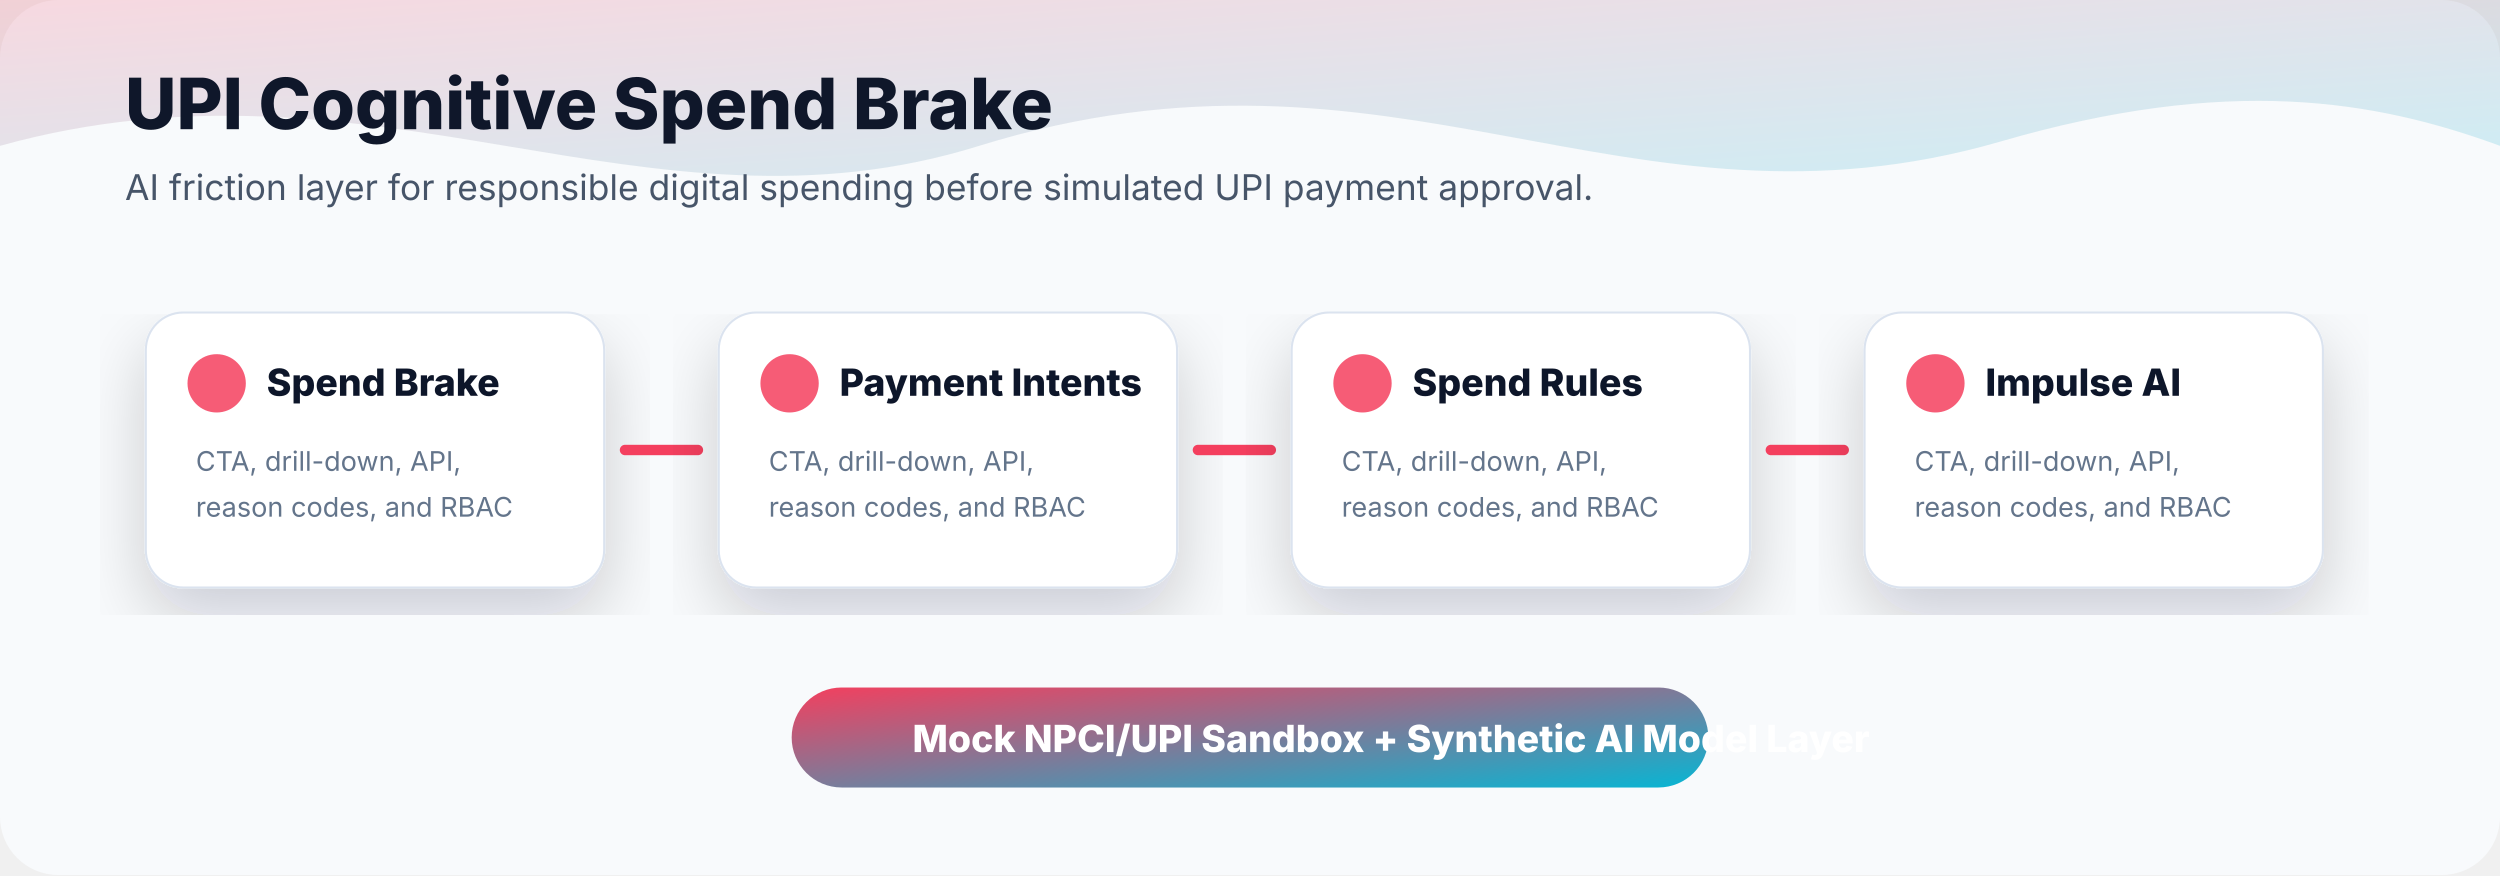
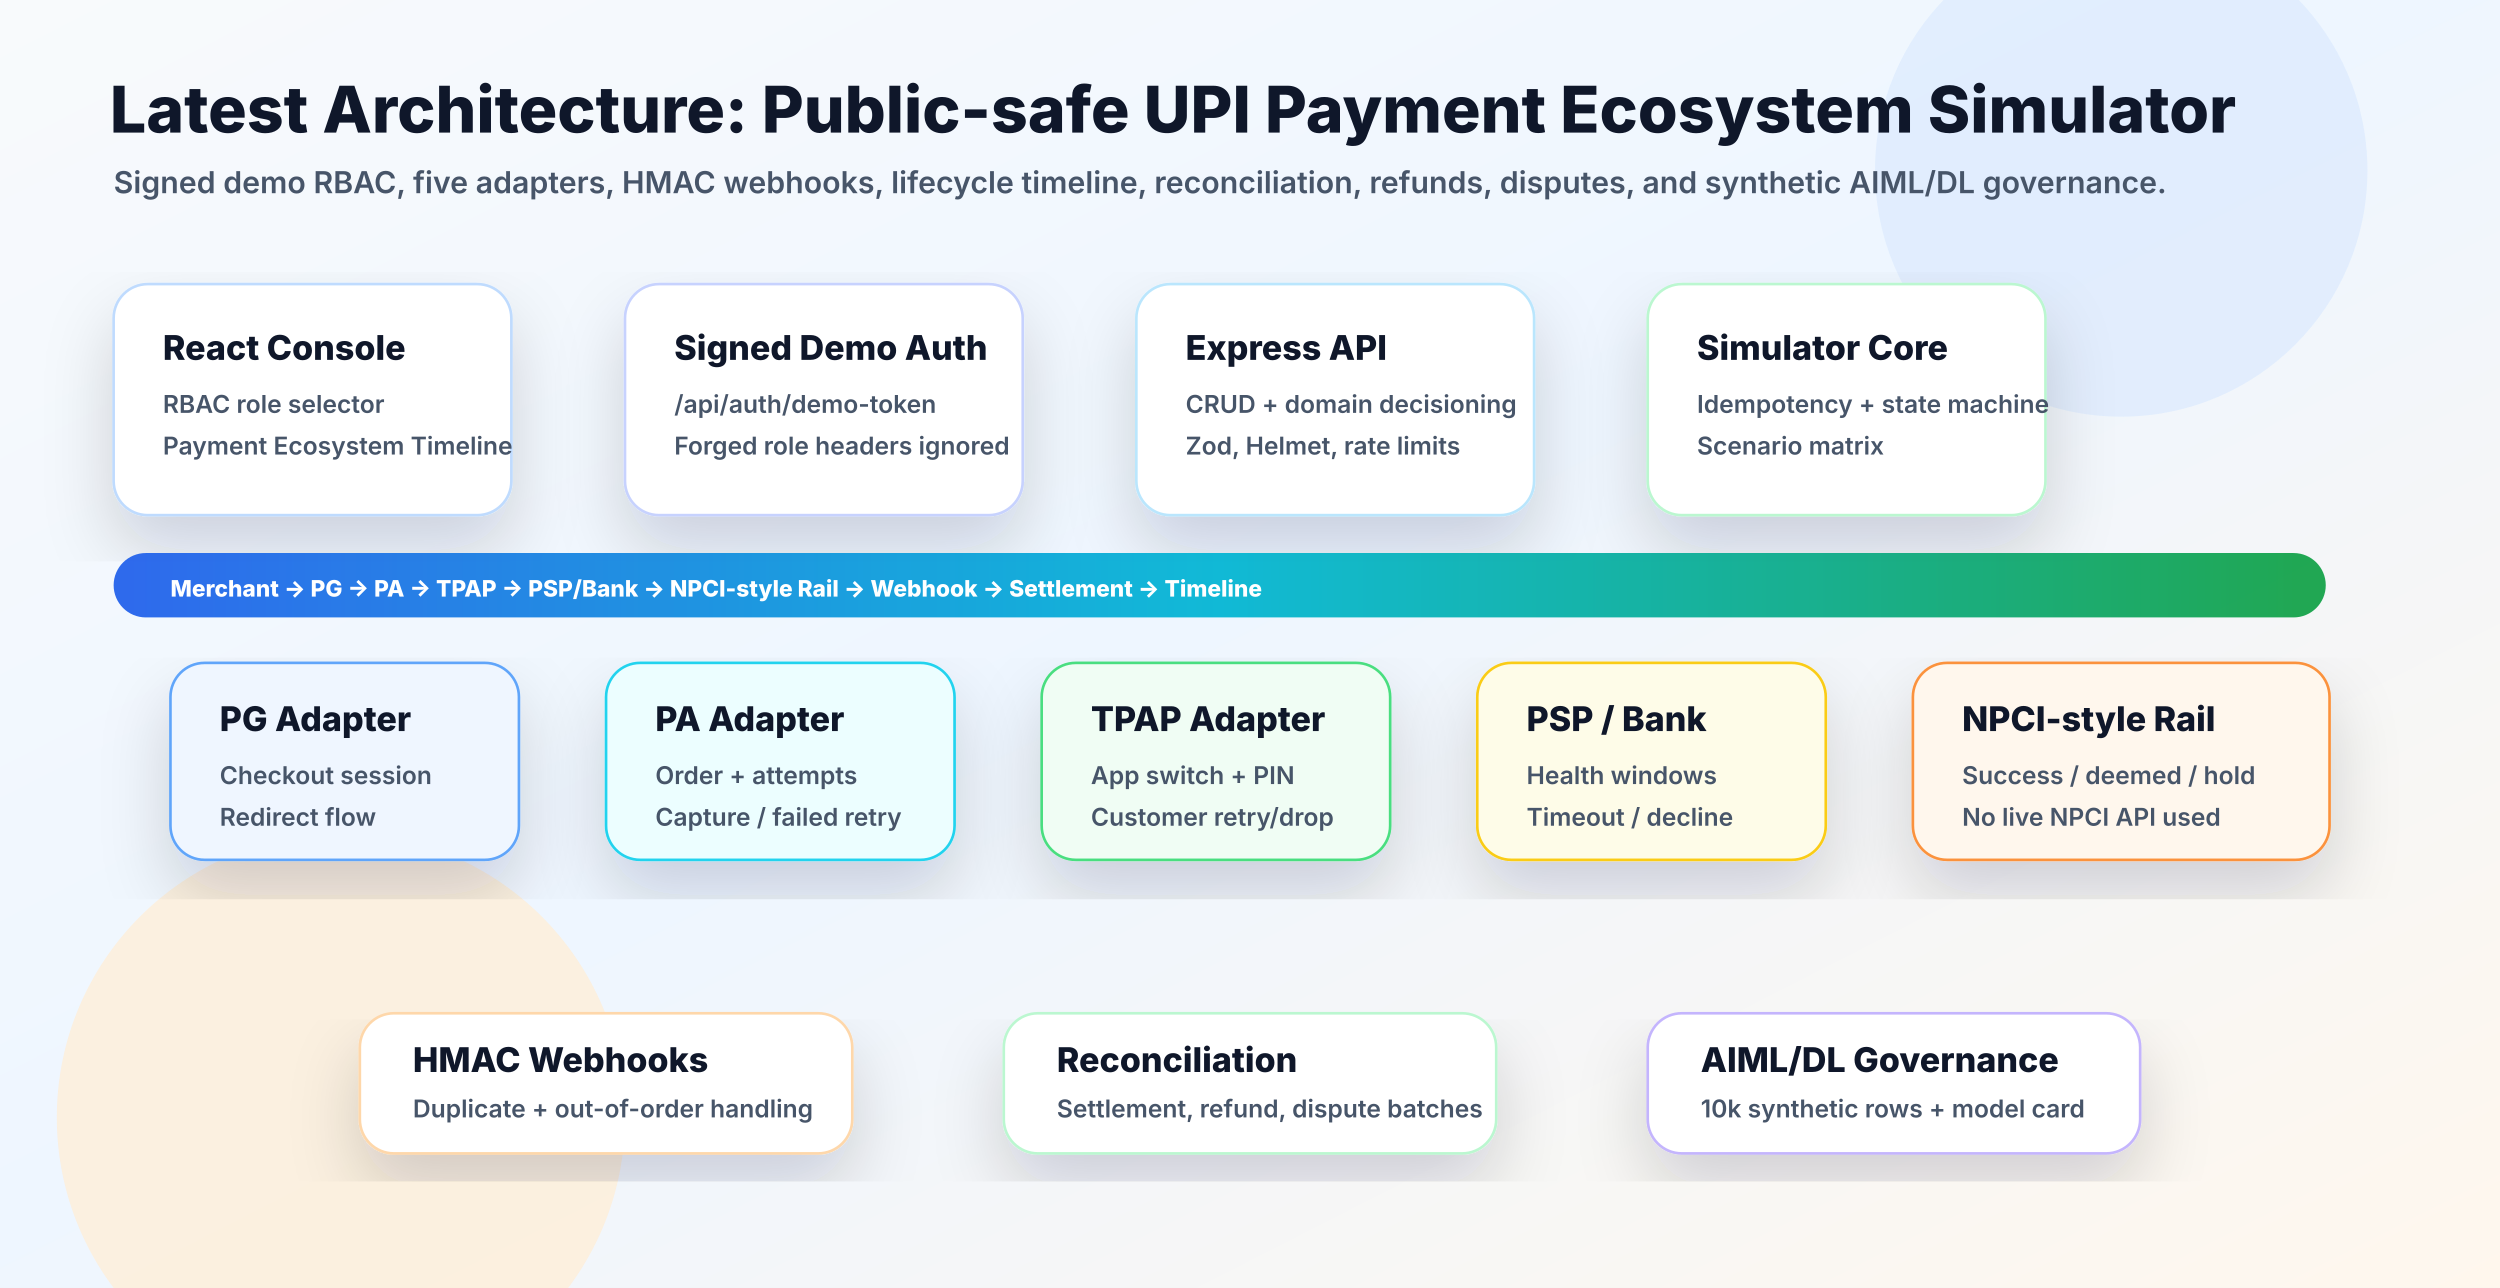
- <svg xmlns="http://www.w3.org/2000/svg" width="1200" height="420" viewBox="0 0 1200 420" role="img" aria-label="UPI Cognitive Spend Brake unique system map">
+ <svg xmlns="http://www.w3.org/2000/svg" viewBox="0 0 1320 680" role="img" aria-label="Latest UPI payment ecosystem simulator architecture map">
  <defs>
-     <linearGradient id="g" x1="0" y1="0" x2="1" y2="1">
-       <stop offset="0%" stop-color="#f43f5e" />
-       <stop offset="100%" stop-color="#06b6d4" />
+     <linearGradient id="bg" x1="0" y1="0" x2="1" y2="1">
+       <stop offset="0" stop-color="#f8fafc" />
+       <stop offset="0.48" stop-color="#eef6ff" />
+       <stop offset="1" stop-color="#fff7ed" />
    </linearGradient>
-     <filter id="shadow">
-       <feDropShadow dx="0" dy="14" stdDeviation="16" flood-color="#0f172a" flood-opacity=".18" />
+     <linearGradient id="rail" x1="0" y1="0" x2="1" y2="0">
+       <stop offset="0" stop-color="#2563eb" />
+       <stop offset="0.5" stop-color="#06b6d4" />
+       <stop offset="1" stop-color="#16a34a" />
+     </linearGradient>
+     <filter id="shadow" x="-20%" y="-20%" width="140%" height="140%">
+       <feDropShadow dx="0" dy="18" stdDeviation="18" flood-color="#0f172a" flood-opacity="0.16" />
    </filter>
+     <style>
+       .title{font:800 34px Inter,Segoe UI,Arial,sans-serif;fill:#0f172a}
+       .sub{font:600 16px Inter,Segoe UI,Arial,sans-serif;fill:#475569}
+       .box{rx:18;filter:url(#shadow);stroke-width:1.4}
+       .head{font:800 18px Inter,Segoe UI,Arial,sans-serif;fill:#0f172a}
+       .body{font:600 13px Inter,Segoe UI,Arial,sans-serif;fill:#475569}
+       .pill{font:800 12px Inter,Segoe UI,Arial,sans-serif;fill:white}
+       .line{stroke:url(#rail);stroke-width:5;fill:none;stroke-linecap:round;stroke-dasharray:12 12}
+       .arrow{fill:#16a34a}
+     </style>
  </defs>
-   <rect width="1200" height="420" rx="28" fill="#f8fafc" />
-   <path d="M0 70 C180 20 310 120 470 70 C670 8 780 120 960 68 C1070 36 1140 48 1200 70 L1200 0 L0 0 Z" fill="url(#g)" opacity=".18" />
-   <text x="60" y="62" font-family="Inter, Segoe UI, Arial" font-size="34" font-weight="800" fill="#0f172a">UPI Cognitive Spend Brake</text>
-   <text x="60" y="96" font-family="Inter, Segoe UI, Arial" font-size="17" fill="#475569">AI friction layer for responsible digital spending before simulated UPI payment approval.</text>
-   <g filter="url(#shadow)">
-     <rect x="70" y="150" width="220" height="132" rx="18" fill="#ffffff" stroke="#dbe3ef" />
-     <circle cx="104" cy="184" r="14" fill="#f43f5e" opacity=".85" />
-     <text x="128" y="190" font-family="Inter, Segoe UI, Arial" font-size="18" font-weight="800" fill="#0f172a">Spend Brake</text>
-     <text x="94" y="226" font-family="Inter, Segoe UI, Arial" font-size="13" fill="#64748b">CTA, drill-down, API,</text>
-     <text x="94" y="248" font-family="Inter, Segoe UI, Arial" font-size="13" fill="#64748b">reason codes, and RBAC</text>
-   </g>
-   <path d="M300 216 L335 216" stroke="#f43f5e" stroke-width="5" stroke-linecap="round" />
-   <g filter="url(#shadow)">
-     <rect x="345" y="150" width="220" height="132" rx="18" fill="#ffffff" stroke="#dbe3ef" />
-     <circle cx="379" cy="184" r="14" fill="#f43f5e" opacity=".85" />
-     <text x="403" y="190" font-family="Inter, Segoe UI, Arial" font-size="18" font-weight="800" fill="#0f172a">Payment Intents</text>
-     <text x="369" y="226" font-family="Inter, Segoe UI, Arial" font-size="13" fill="#64748b">CTA, drill-down, API,</text>
-     <text x="369" y="248" font-family="Inter, Segoe UI, Arial" font-size="13" fill="#64748b">reason codes, and RBAC</text>
-   </g>
-   <path d="M575 216 L610 216" stroke="#f43f5e" stroke-width="5" stroke-linecap="round" />
-   <g filter="url(#shadow)">
-     <rect x="620" y="150" width="220" height="132" rx="18" fill="#ffffff" stroke="#dbe3ef" />
-     <circle cx="654" cy="184" r="14" fill="#f43f5e" opacity=".85" />
-     <text x="678" y="190" font-family="Inter, Segoe UI, Arial" font-size="18" font-weight="800" fill="#0f172a">Spend Rules</text>
-     <text x="644" y="226" font-family="Inter, Segoe UI, Arial" font-size="13" fill="#64748b">CTA, drill-down, API,</text>
-     <text x="644" y="248" font-family="Inter, Segoe UI, Arial" font-size="13" fill="#64748b">reason codes, and RBAC</text>
-   </g>
-   <path d="M850 216 L885 216" stroke="#f43f5e" stroke-width="5" stroke-linecap="round" />
-   <g filter="url(#shadow)">
-     <rect x="895" y="150" width="220" height="132" rx="18" fill="#ffffff" stroke="#dbe3ef" />
-     <circle cx="929" cy="184" r="14" fill="#f43f5e" opacity=".85" />
-     <text x="953" y="190" font-family="Inter, Segoe UI, Arial" font-size="18" font-weight="800" fill="#0f172a">Impulse AI</text>
-     <text x="919" y="226" font-family="Inter, Segoe UI, Arial" font-size="13" fill="#64748b">CTA, drill-down, API,</text>
-     <text x="919" y="248" font-family="Inter, Segoe UI, Arial" font-size="13" fill="#64748b">reason codes, and RBAC</text>
-   </g>
-   <rect x="380" y="330" width="440" height="48" rx="24" fill="url(#g)" />
-   <text x="438" y="361" font-family="Inter, Segoe UI, Arial" font-size="18" font-weight="800" fill="#ffffff">Mock NPCI/UPI Sandbox + Synthetic AI Model Layer</text>
+   <rect width="1320" height="680" fill="url(#bg)" />
+   <circle cx="1120" cy="90" r="130" fill="#dbeafe" opacity="0.7" />
+   <circle cx="180" cy="590" r="150" fill="#ffedd5" opacity="0.75" />
+   <text x="58" y="70" class="title">Latest Architecture: Public-safe UPI Payment Ecosystem Simulator</text>
+   <text x="60" y="102" class="sub">Signed demo RBAC, five adapters, HMAC webhooks, lifecycle timeline, reconciliation, refunds, disputes, and synthetic AIML/DL governance.</text>
+   <rect x="60" y="150" width="210" height="122" fill="#ffffff" stroke="#bfdbfe" class="box" />
+   <text x="86" y="190" class="head">React Console</text>
+   <text x="86" y="218" class="body">RBAC role selector</text>
+   <text x="86" y="240" class="body">Payment Ecosystem Timeline</text>
+   <rect x="330" y="150" width="210" height="122" fill="#ffffff" stroke="#c7d2fe" class="box" />
+   <text x="356" y="190" class="head">Signed Demo Auth</text>
+   <text x="356" y="218" class="body">/api/auth/demo-token</text>
+   <text x="356" y="240" class="body">Forged role headers ignored</text>
+   <rect x="600" y="150" width="210" height="122" fill="#ffffff" stroke="#bae6fd" class="box" />
+   <text x="626" y="190" class="head">Express API</text>
+   <text x="626" y="218" class="body">CRUD + domain decisioning</text>
+   <text x="626" y="240" class="body">Zod, Helmet, rate limits</text>
+   <rect x="870" y="150" width="210" height="122" fill="#ffffff" stroke="#bbf7d0" class="box" />
+   <text x="896" y="190" class="head">Simulator Core</text>
+   <text x="896" y="218" class="body">Idempotency + state machine</text>
+   <text x="896" y="240" class="body">Scenario matrix</text>
+   <path d="M270 211 H330 M540 211 H600 M810 211 H870" class="line" />
+   <rect x="90" y="350" width="184" height="104" fill="#eff6ff" stroke="#60a5fa" class="box" />
+   <text x="116" y="386" class="head">PG Adapter</text>
+   <text x="116" y="414" class="body">Checkout session</text>
+   <text x="116" y="436" class="body">Redirect flow</text>
+   <rect x="320" y="350" width="184" height="104" fill="#ecfeff" stroke="#22d3ee" class="box" />
+   <text x="346" y="386" class="head">PA Adapter</text>
+   <text x="346" y="414" class="body">Order + attempts</text>
+   <text x="346" y="436" class="body">Capture / failed retry</text>
+   <rect x="550" y="350" width="184" height="104" fill="#f0fdf4" stroke="#4ade80" class="box" />
+   <text x="576" y="386" class="head">TPAP Adapter</text>
+   <text x="576" y="414" class="body">App switch + PIN</text>
+   <text x="576" y="436" class="body">Customer retry/drop</text>
+   <rect x="780" y="350" width="184" height="104" fill="#fefce8" stroke="#facc15" class="box" />
+   <text x="806" y="386" class="head">PSP / Bank</text>
+   <text x="806" y="414" class="body">Health windows</text>
+   <text x="806" y="436" class="body">Timeout / decline</text>
+   <rect x="1010" y="350" width="220" height="104" fill="#fff7ed" stroke="#fb923c" class="box" />
+   <text x="1036" y="386" class="head">NPCI-style Rail</text>
+   <text x="1036" y="414" class="body">Success / deemed / hold</text>
+   <text x="1036" y="436" class="body">No live NPCI API used</text>
+   <path d="M274 402 H320 M504 402 H550 M734 402 H780 M964 402 H1010" class="line" />
+   <rect x="190" y="535" width="260" height="74" fill="#ffffff" stroke="#fed7aa" class="box" />
+   <text x="218" y="566" class="head">HMAC Webhooks</text>
+   <text x="218" y="590" class="body">Duplicate + out-of-order handling</text>
+   <rect x="530" y="535" width="260" height="74" fill="#ffffff" stroke="#bbf7d0" class="box" />
+   <text x="558" y="566" class="head">Reconciliation</text>
+   <text x="558" y="590" class="body">Settlement, refund, dispute batches</text>
+   <rect x="870" y="535" width="260" height="74" fill="#ffffff" stroke="#c4b5fd" class="box" />
+   <text x="898" y="566" class="head">AIML/DL Governance</text>
+   <text x="898" y="590" class="body">10k synthetic rows + model card</text>
+   <rect x="60" y="292" width="1168" height="34" rx="17" fill="url(#rail)" opacity="0.95" />
+   <text x="90" y="315" class="pill">Merchant -&gt; PG -&gt; PA -&gt; TPAP -&gt; PSP/Bank -&gt; NPCI-style Rail -&gt; Webhook -&gt; Settlement -&gt; Timeline</text>
</svg>
